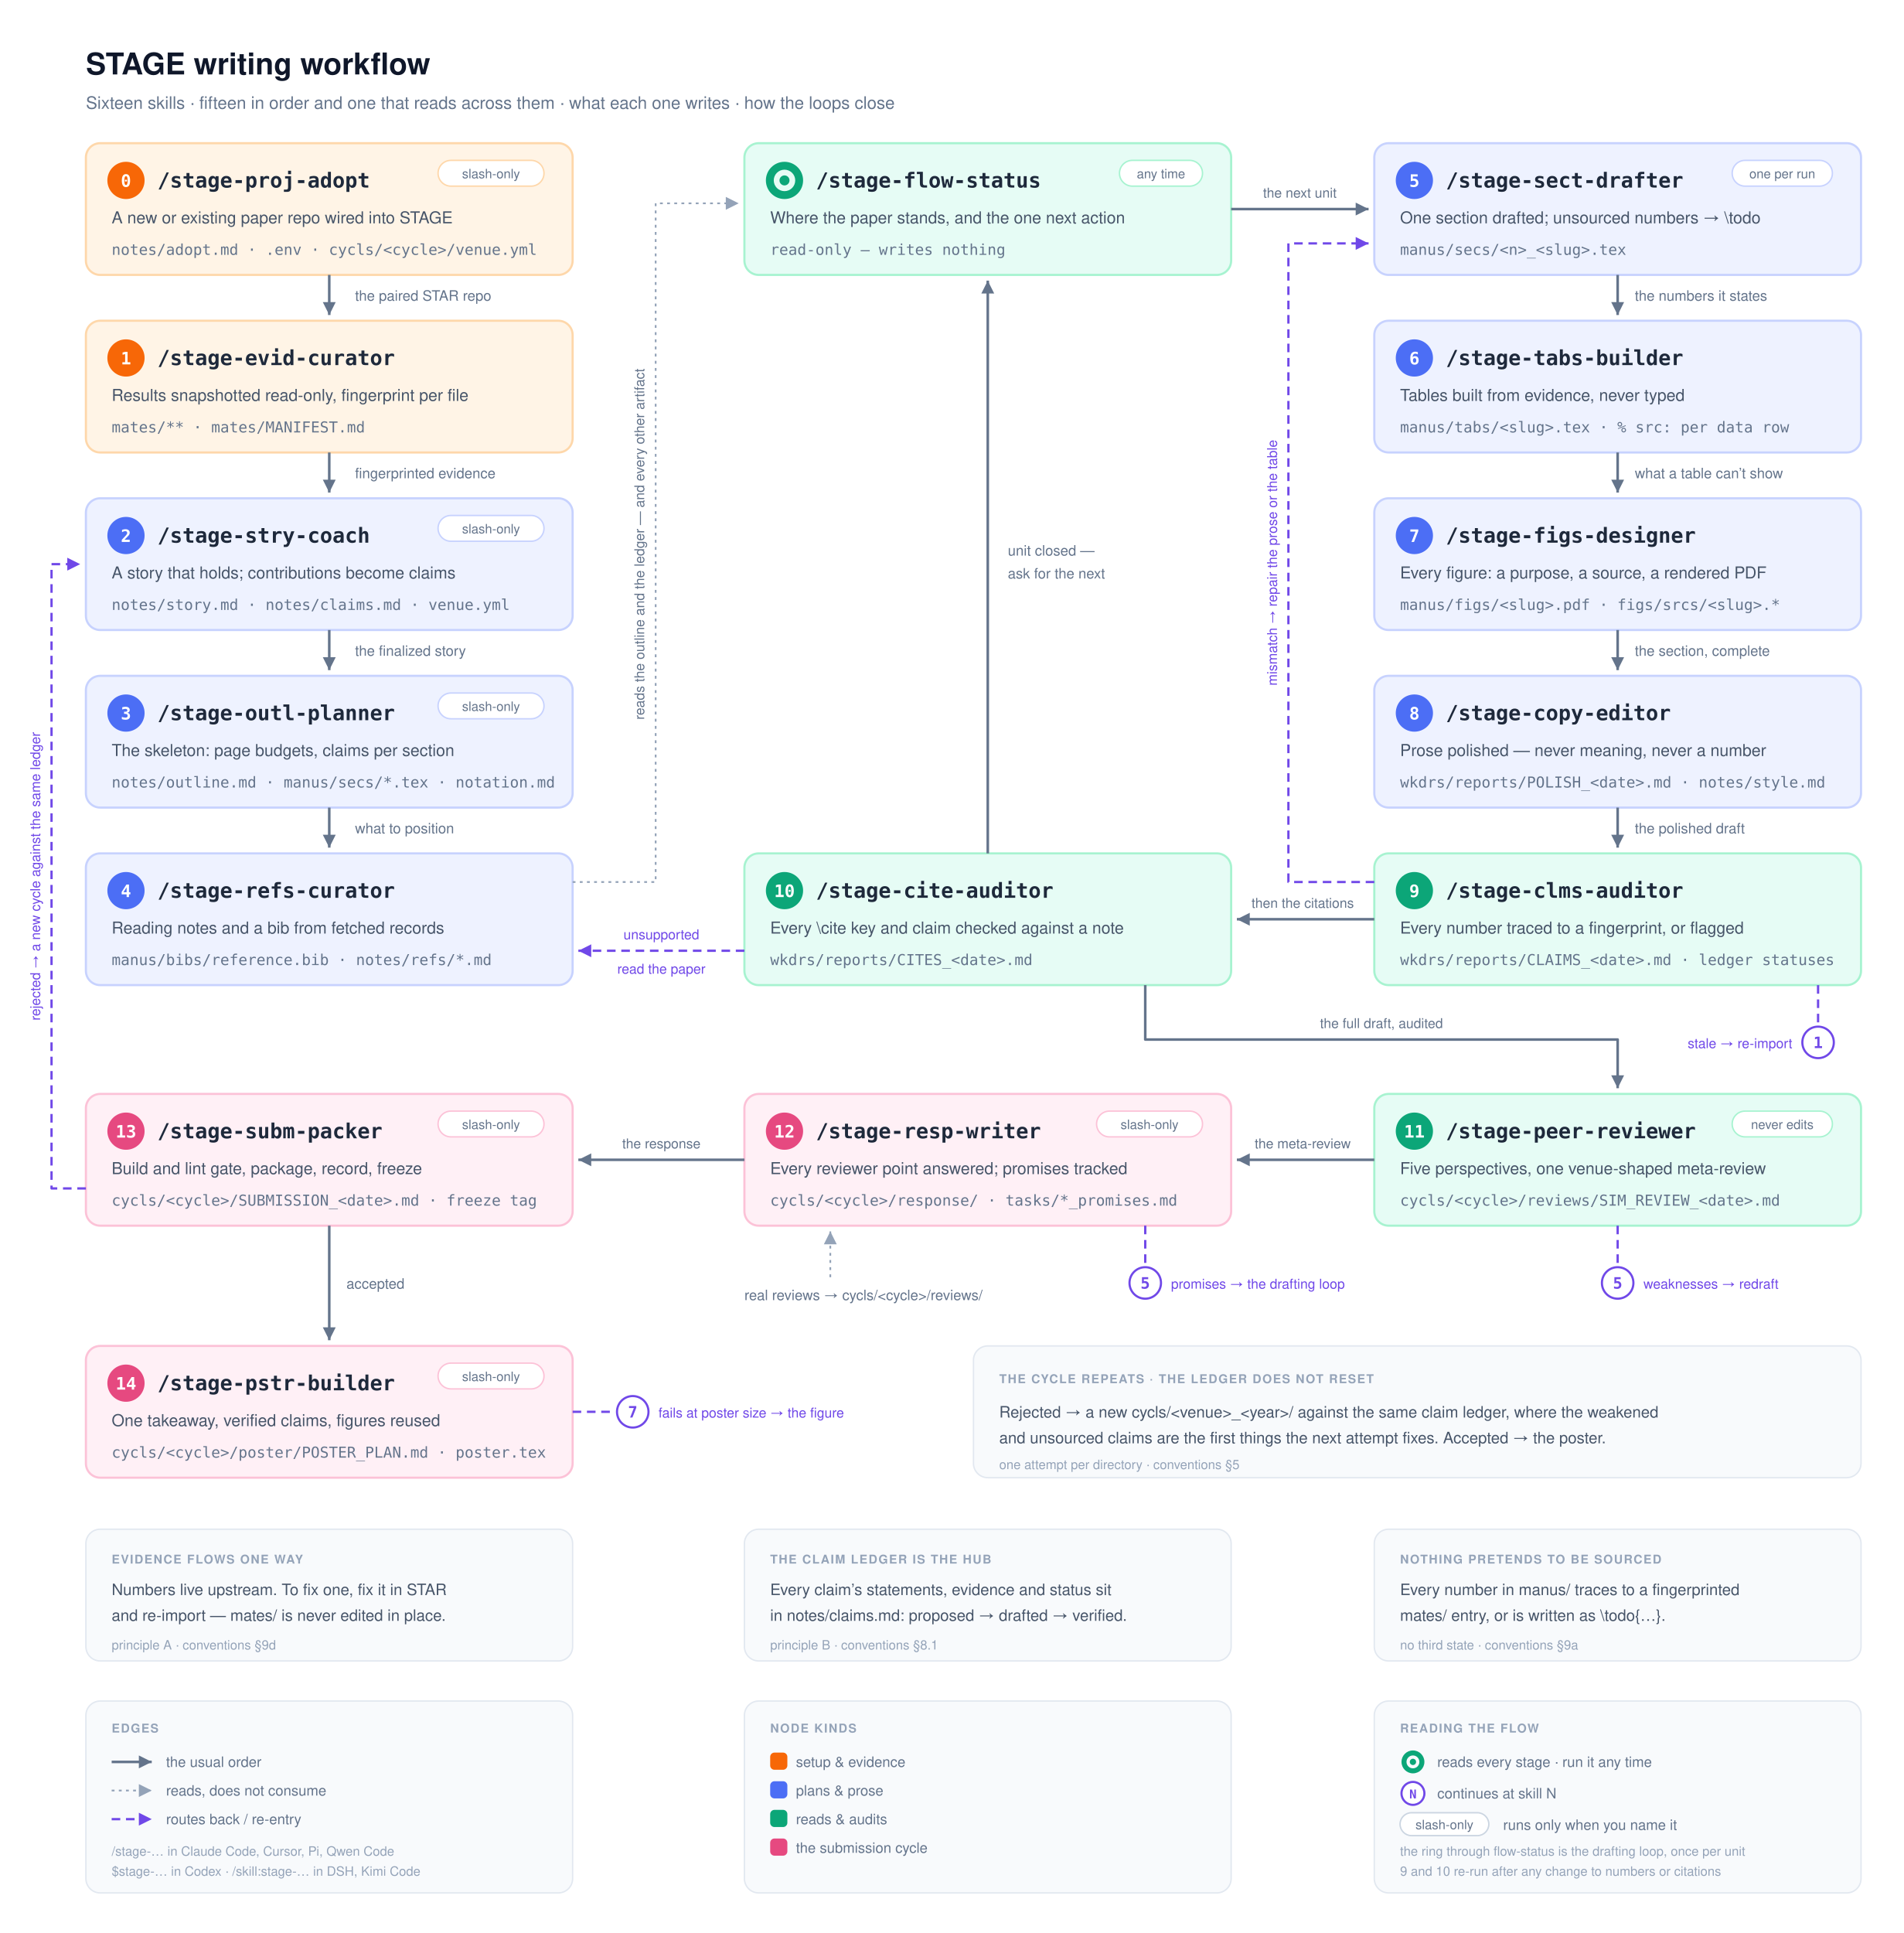
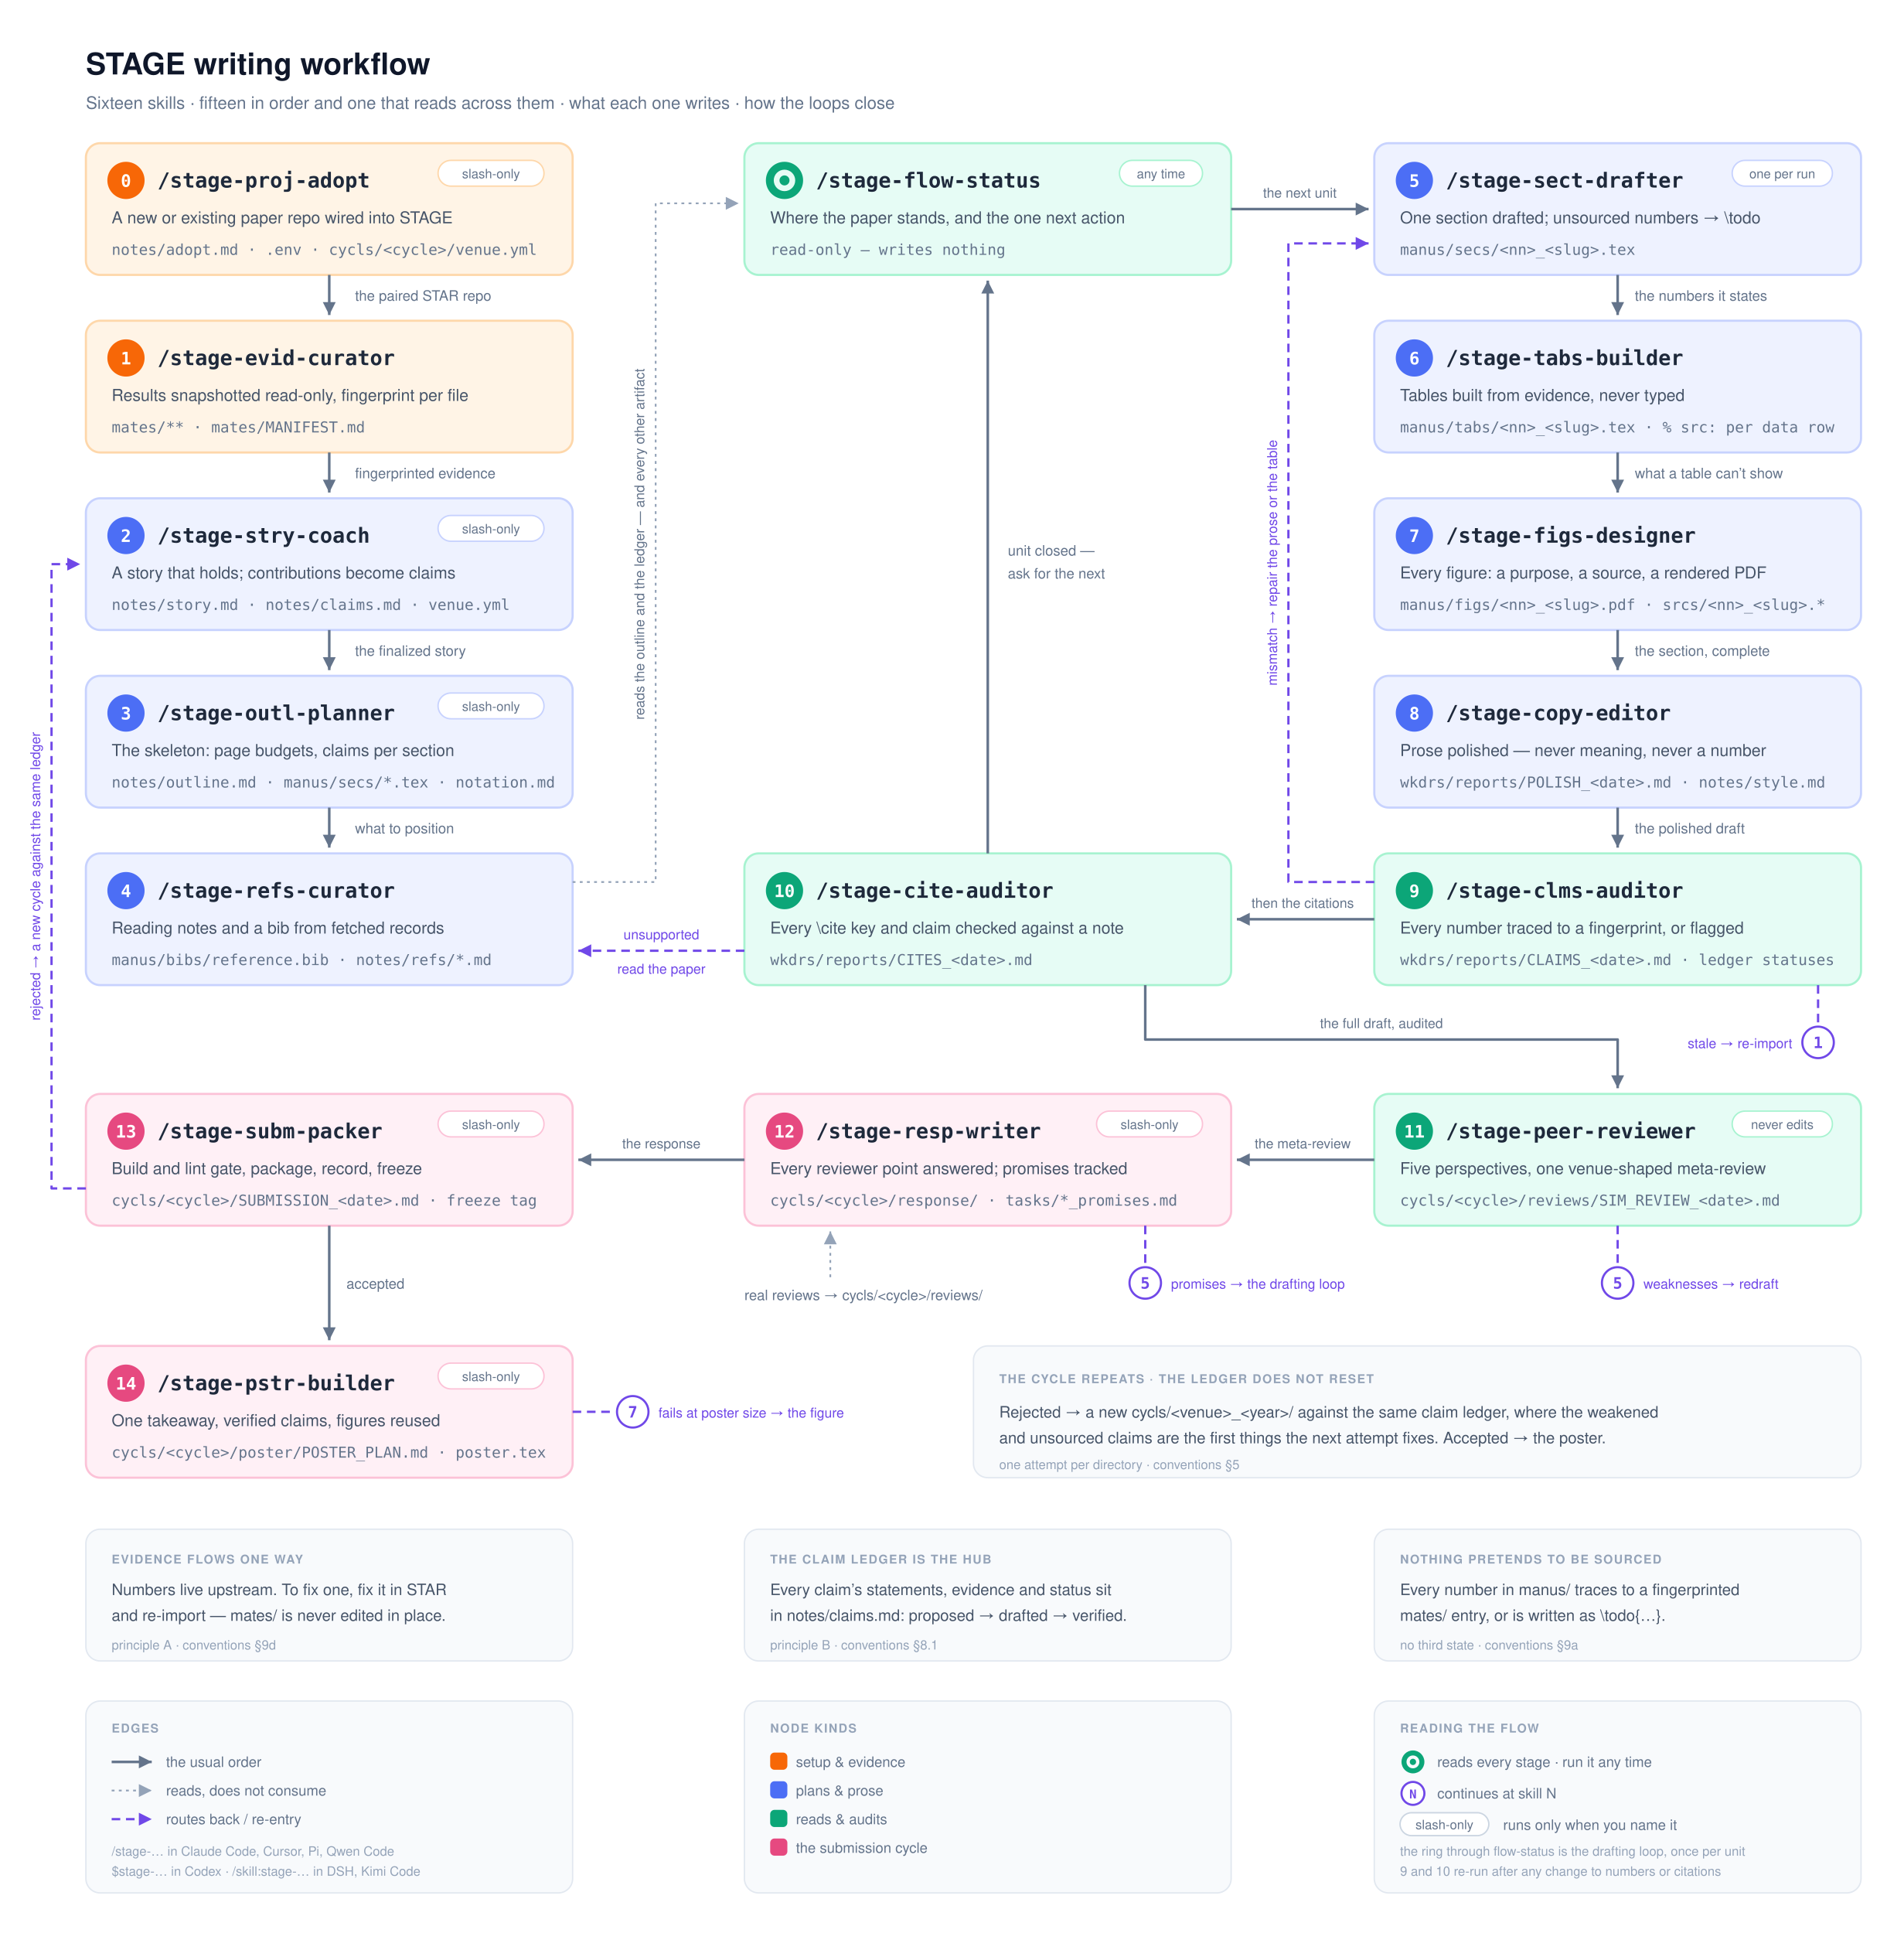
<svg xmlns="http://www.w3.org/2000/svg" viewBox="0 0 1330 1350" width="1330" height="1350" font-family="-apple-system, BlinkMacSystemFont, 'Segoe UI', Helvetica, Arial, sans-serif">
  <defs>
    <style>
      .nt { font-family: Menlo, ui-monospace, SFMono-Regular, Consolas, monospace; font-size: 14.5px; font-weight: 600; fill: #1e293b; }
      .np { font-size: 11.5px; fill: #475569; }
      .no { font-family: Menlo, ui-monospace, SFMono-Regular, Consolas, monospace; font-size: 10.5px; fill: #64748b; }
      .bn { font-family: Menlo, ui-monospace, SFMono-Regular, Consolas, monospace; font-size: 12px; font-weight: 700; fill: #ffffff; text-anchor: middle; }
      .tag { font-size: 9px; fill: #64748b; text-anchor: middle; }
      .el { font-size: 10px; fill: #64748b; }
      .elc { font-size: 9.5px; fill: #64748b; text-anchor: middle; }
      .lv { font-size: 9.5px; fill: #7048e8; }
      .lvc { font-size: 9.5px; fill: #7048e8; text-anchor: middle; }
      .spine { fill: none; stroke: #64748b; stroke-width: 1.8; stroke-linejoin: round; }
      .loop { fill: none; stroke: #7048e8; stroke-width: 1.6; stroke-dasharray: 6 4; stroke-linejoin: round; }
      .stub { fill: none; stroke: #7048e8; stroke-width: 1.6; stroke-dasharray: 6 4; }
      .read { fill: none; stroke: #94a3b8; stroke-width: 1.2; stroke-dasharray: 2 3; stroke-linejoin: round; }
      .ah { fill: #64748b; }
      .ahr { fill: #94a3b8; }
      .ahv { fill: #7048e8; }
      .jn { font-family: Menlo, ui-monospace, SFMono-Regular, Consolas, monospace; font-size: 11px; font-weight: 700; fill: #7048e8; text-anchor: middle; }
      .lh { font-size: 8.5px; font-weight: 700; fill: #94a3b8; letter-spacing: 0.09em; }
      .ef { font-size: 9px; fill: #94a3b8; }
      .cb { font-size: 11px; fill: #475569; }
    </style>
  </defs>
  <rect x="0" y="0" width="1330" height="1350" fill="#ffffff" />
  <text x="60" y="52" font-size="21" font-weight="700" fill="#0f172a">STAGE writing workflow</text>
  <text x="60" y="76" font-size="12" fill="#64748b">Sixteen skills · fifteen in order and one that reads across them · what each one writes · how the loops close</text>
  <rect x="60" y="100" width="340" height="92" rx="10" fill="#fff4e6" stroke="#fed7aa" stroke-width="1.5" />
  <circle cx="88" cy="126" r="13" fill="#f76707" />
  <text class="bn" x="88" y="130.5">0</text>
  <text class="nt" x="110" y="131">/stage-proj-adopt</text>
  <rect x="306" y="112" width="74" height="18" rx="9" fill="#ffffff" stroke="#fed7aa" />
  <text class="tag" x="343" y="124.5">slash-only</text>
  <text class="np" x="78" y="156">A new or existing paper repo wired into STAGE</text>
  <text class="no" x="78" y="178">notes/adopt.md · .env · cycls/&lt;cycle&gt;/venue.yml</text>
  <rect x="60" y="224" width="340" height="92" rx="10" fill="#fff4e6" stroke="#fed7aa" stroke-width="1.5" />
  <circle cx="88" cy="250" r="13" fill="#f76707" />
  <text class="bn" x="88" y="254.5">1</text>
  <text class="nt" x="110" y="255">/stage-evid-curator</text>
  <text class="np" x="78" y="280">Results snapshotted read-only, fingerprint per file</text>
  <text class="no" x="78" y="302">mates/** · mates/MANIFEST.md</text>
  <rect x="60" y="348" width="340" height="92" rx="10" fill="#eef2ff" stroke="#c7d2fe" stroke-width="1.5" />
  <circle cx="88" cy="374" r="13" fill="#4c6ef5" />
  <text class="bn" x="88" y="378.5">2</text>
  <text class="nt" x="110" y="379">/stage-stry-coach</text>
  <rect x="306" y="360" width="74" height="18" rx="9" fill="#ffffff" stroke="#c7d2fe" />
  <text class="tag" x="343" y="372.5">slash-only</text>
  <text class="np" x="78" y="404">A story that holds; contributions become claims</text>
  <text class="no" x="78" y="426">notes/story.md · notes/claims.md · venue.yml</text>
  <rect x="60" y="472" width="340" height="92" rx="10" fill="#eef2ff" stroke="#c7d2fe" stroke-width="1.5" />
  <circle cx="88" cy="498" r="13" fill="#4c6ef5" />
  <text class="bn" x="88" y="502.5">3</text>
  <text class="nt" x="110" y="503">/stage-outl-planner</text>
  <rect x="306" y="484" width="74" height="18" rx="9" fill="#ffffff" stroke="#c7d2fe" />
  <text class="tag" x="343" y="496.5">slash-only</text>
  <text class="np" x="78" y="528">The skeleton: page budgets, claims per section</text>
  <text class="no" x="78" y="550">notes/outline.md · manus/secs/*.tex · notation.md</text>
  <rect x="60" y="596" width="340" height="92" rx="10" fill="#eef2ff" stroke="#c7d2fe" stroke-width="1.5" />
  <circle cx="88" cy="622" r="13" fill="#4c6ef5" />
  <text class="bn" x="88" y="626.5">4</text>
  <text class="nt" x="110" y="627">/stage-refs-curator</text>
  <text class="np" x="78" y="652">Reading notes and a bib from fetched records</text>
  <text class="no" x="78" y="674">manus/bibs/reference.bib · notes/refs/*.md</text>
  <rect x="520" y="100" width="340" height="92" rx="10" fill="#e6fcf5" stroke="#a7f3d0" stroke-width="1.5" />
  <circle cx="548" cy="126" r="13" fill="#0ca678" />
  <circle cx="548" cy="126" r="7.5" fill="#e6fcf5" />
  <circle cx="548" cy="126" r="3.5" fill="#0ca678" />
  <text class="nt" x="570" y="131">/stage-flow-status</text>
  <rect x="782" y="112" width="58" height="18" rx="9" fill="#ffffff" stroke="#a7f3d0" />
  <text class="tag" x="811" y="124.5">any time</text>
  <text class="np" x="538" y="156">Where the paper stands, and the one next action</text>
  <text class="no" x="538" y="178">read-only — writes nothing</text>
  <rect x="520" y="596" width="340" height="92" rx="10" fill="#e6fcf5" stroke="#a7f3d0" stroke-width="1.5" />
  <circle cx="548" cy="622" r="13" fill="#0ca678" />
  <text class="bn" x="548" y="626.5">10</text>
  <text class="nt" x="570" y="627">/stage-cite-auditor</text>
  <text class="np" x="538" y="652">Every \cite key and claim checked against a note</text>
  <text class="no" x="538" y="674">wkdrs/reports/CITES_&lt;date&gt;.md</text>
  <rect x="960" y="100" width="340" height="92" rx="10" fill="#eef2ff" stroke="#c7d2fe" stroke-width="1.5" />
  <circle cx="988" cy="126" r="13" fill="#4c6ef5" />
  <text class="bn" x="988" y="130.5">5</text>
  <text class="nt" x="1010" y="131">/stage-sect-drafter</text>
  <rect x="1210" y="112" width="70" height="18" rx="9" fill="#ffffff" stroke="#c7d2fe" />
  <text class="tag" x="1245" y="124.5">one per run</text>
  <text class="np" x="978" y="156">One section drafted; unsourced numbers → \todo</text>
-   <text class="no" x="978" y="178">manus/secs/&lt;n&gt;_&lt;slug&gt;.tex</text>
+   <text class="no" x="978" y="178">manus/secs/&lt;nn&gt;_&lt;slug&gt;.tex</text>
  <rect x="960" y="224" width="340" height="92" rx="10" fill="#eef2ff" stroke="#c7d2fe" stroke-width="1.5" />
  <circle cx="988" cy="250" r="13" fill="#4c6ef5" />
  <text class="bn" x="988" y="254.5">6</text>
  <text class="nt" x="1010" y="255">/stage-tabs-builder</text>
  <text class="np" x="978" y="280">Tables built from evidence, never typed</text>
-   <text class="no" x="978" y="302">manus/tabs/&lt;slug&gt;.tex · % src: per data row</text>
+   <text class="no" x="978" y="302">manus/tabs/&lt;nn&gt;_&lt;slug&gt;.tex · % src: per data row</text>
  <rect x="960" y="348" width="340" height="92" rx="10" fill="#eef2ff" stroke="#c7d2fe" stroke-width="1.5" />
  <circle cx="988" cy="374" r="13" fill="#4c6ef5" />
  <text class="bn" x="988" y="378.5">7</text>
  <text class="nt" x="1010" y="379">/stage-figs-designer</text>
  <text class="np" x="978" y="404">Every figure: a purpose, a source, a rendered PDF</text>
-   <text class="no" x="978" y="426">manus/figs/&lt;slug&gt;.pdf · figs/srcs/&lt;slug&gt;.*</text>
+   <text class="no" x="978" y="426">manus/figs/&lt;nn&gt;_&lt;slug&gt;.pdf · srcs/&lt;nn&gt;_&lt;slug&gt;.*</text>
  <rect x="960" y="472" width="340" height="92" rx="10" fill="#eef2ff" stroke="#c7d2fe" stroke-width="1.5" />
  <circle cx="988" cy="498" r="13" fill="#4c6ef5" />
  <text class="bn" x="988" y="502.5">8</text>
  <text class="nt" x="1010" y="503">/stage-copy-editor</text>
  <text class="np" x="978" y="528">Prose polished — never meaning, never a number</text>
  <text class="no" x="978" y="550">wkdrs/reports/POLISH_&lt;date&gt;.md · notes/style.md</text>
  <rect x="960" y="596" width="340" height="92" rx="10" fill="#e6fcf5" stroke="#a7f3d0" stroke-width="1.5" />
  <circle cx="988" cy="622" r="13" fill="#0ca678" />
  <text class="bn" x="988" y="626.5">9</text>
  <text class="nt" x="1010" y="627">/stage-clms-auditor</text>
  <text class="np" x="978" y="652">Every number traced to a fingerprint, or flagged</text>
  <text class="no" x="978" y="674">wkdrs/reports/CLAIMS_&lt;date&gt;.md · ledger statuses</text>
  <rect x="960" y="764" width="340" height="92" rx="10" fill="#e6fcf5" stroke="#a7f3d0" stroke-width="1.5" />
  <circle cx="988" cy="790" r="13" fill="#0ca678" />
  <text class="bn" x="988" y="794.5">11</text>
  <text class="nt" x="1010" y="795">/stage-peer-reviewer</text>
  <rect x="1210" y="776" width="70" height="18" rx="9" fill="#ffffff" stroke="#a7f3d0" />
  <text class="tag" x="1245" y="788.5">never edits</text>
  <text class="np" x="978" y="820">Five perspectives, one venue-shaped meta-review</text>
  <text class="no" x="978" y="842">cycls/&lt;cycle&gt;/reviews/SIM_REVIEW_&lt;date&gt;.md</text>
  <rect x="520" y="764" width="340" height="92" rx="10" fill="#fff0f6" stroke="#fcc2d7" stroke-width="1.5" />
  <circle cx="548" cy="790" r="13" fill="#e64980" />
  <text class="bn" x="548" y="794.5">12</text>
  <text class="nt" x="570" y="795">/stage-resp-writer</text>
  <rect x="766" y="776" width="74" height="18" rx="9" fill="#ffffff" stroke="#fcc2d7" />
  <text class="tag" x="803" y="788.5">slash-only</text>
  <text class="np" x="538" y="820">Every reviewer point answered; promises tracked</text>
  <text class="no" x="538" y="842">cycls/&lt;cycle&gt;/response/ · tasks/*_promises.md</text>
  <rect x="60" y="764" width="340" height="92" rx="10" fill="#fff0f6" stroke="#fcc2d7" stroke-width="1.5" />
  <circle cx="88" cy="790" r="13" fill="#e64980" />
  <text class="bn" x="88" y="794.5">13</text>
  <text class="nt" x="110" y="795">/stage-subm-packer</text>
  <rect x="306" y="776" width="74" height="18" rx="9" fill="#ffffff" stroke="#fcc2d7" />
  <text class="tag" x="343" y="788.5">slash-only</text>
  <text class="np" x="78" y="820">Build and lint gate, package, record, freeze</text>
  <text class="no" x="78" y="842">cycls/&lt;cycle&gt;/SUBMISSION_&lt;date&gt;.md · freeze tag</text>
  <rect x="60" y="940" width="340" height="92" rx="10" fill="#fff0f6" stroke="#fcc2d7" stroke-width="1.5" />
  <circle cx="88" cy="966" r="13" fill="#e64980" />
  <text class="bn" x="88" y="970.5">14</text>
  <text class="nt" x="110" y="971">/stage-pstr-builder</text>
  <rect x="306" y="952" width="74" height="18" rx="9" fill="#ffffff" stroke="#fcc2d7" />
  <text class="tag" x="343" y="964.5">slash-only</text>
  <text class="np" x="78" y="996">One takeaway, verified claims, figures reused</text>
  <text class="no" x="78" y="1018">cycls/&lt;cycle&gt;/poster/POSTER_PLAN.md · poster.tex</text>
  <rect x="680" y="940" width="620" height="92" rx="10" fill="#f8fafc" stroke="#e2e8f0" />
  <text class="lh" x="698" y="966">THE CYCLE REPEATS · THE LEDGER DOES NOT RESET</text>
  <text class="cb" x="698" y="990">Rejected → a new cycls/&lt;venue&gt;_&lt;year&gt;/ against the same claim ledger, where the weakened</text>
  <text class="cb" x="698" y="1008">and unsourced claims are the first things the next attempt fixes. Accepted → the poster.</text>
  <text class="ef" x="698" y="1026">one attempt per directory · conventions §5</text>
  <path class="spine" d="M230,192 L230,220" />
  <path class="ah" d="M230,220 L225.5,211 L234.5,211 Z" />
  <text class="el" x="248" y="210">the paired STAR repo</text>
  <path class="spine" d="M230,316 L230,344" />
  <path class="ah" d="M230,344 L225.5,335 L234.5,335 Z" />
  <text class="el" x="248" y="334">fingerprinted evidence</text>
  <path class="spine" d="M230,440 L230,468" />
  <path class="ah" d="M230,468 L225.5,459 L234.5,459 Z" />
  <text class="el" x="248" y="458">the finalized story</text>
  <path class="spine" d="M230,564 L230,592" />
  <path class="ah" d="M230,592 L225.5,583 L234.5,583 Z" />
  <text class="el" x="248" y="582">what to position</text>
  <path class="read" d="M400,616 L458,616 L458,142 L516,142" />
  <path class="ahr" d="M516,142 L507,137.5 L507,146.5 Z" />
  <text class="elc" x="450" y="380" transform="rotate(-90 450 380)">reads the outline and the ledger — and every other artifact</text>
  <path class="spine" d="M860,146 L956,146" />
  <path class="ah" d="M956,146 L947,141.5 L947,150.5 Z" />
  <text class="elc" x="908" y="138">the next unit</text>
  <path class="spine" d="M1130,192 L1130,220" />
  <path class="ah" d="M1130,220 L1125.5,211 L1134.5,211 Z" />
  <text class="el" x="1142" y="210">the numbers it states</text>
  <path class="spine" d="M1130,316 L1130,344" />
  <path class="ah" d="M1130,344 L1125.5,335 L1134.5,335 Z" />
  <text class="el" x="1142" y="334">what a table can’t show</text>
  <path class="spine" d="M1130,440 L1130,468" />
  <path class="ah" d="M1130,468 L1125.5,459 L1134.5,459 Z" />
  <text class="el" x="1142" y="458">the section, complete</text>
  <path class="spine" d="M1130,564 L1130,592" />
  <path class="ah" d="M1130,592 L1125.5,583 L1134.5,583 Z" />
  <text class="el" x="1142" y="582">the polished draft</text>
  <path class="spine" d="M960,642 L864,642" />
  <path class="ah" d="M864,642 L873,637.5 L873,646.5 Z" />
  <text class="elc" x="910" y="634">then the citations</text>
  <path class="spine" d="M690,596 L690,196" />
  <path class="ah" d="M690,196 L685.5,205 L694.5,205 Z" />
  <text class="el" x="704" y="388">unit closed —</text>
  <text class="el" x="704" y="404">ask for the next</text>
  <path class="spine" d="M800,688 L800,726 L1130,726 L1130,760" />
  <path class="ah" d="M1130,760 L1125.5,751 L1134.5,751 Z" />
  <text class="elc" x="965" y="718">the full draft, audited</text>
  <path class="spine" d="M960,810 L864,810" />
  <path class="ah" d="M864,810 L873,805.5 L873,814.5 Z" />
  <text class="elc" x="910" y="802">the meta-review</text>
  <path class="spine" d="M520,810 L404,810" />
  <path class="ah" d="M404,810 L413,805.5 L413,814.5 Z" />
  <text class="elc" x="462" y="802">the response</text>
  <path class="read" d="M580,892 L580,860" />
  <path class="ahr" d="M580,860 L575.5,869 L584.5,869 Z" />
  <text class="el" x="520" y="908">real reviews → cycls/&lt;cycle&gt;/reviews/</text>
  <path class="spine" d="M230,856 L230,936" />
  <path class="ah" d="M230,936 L225.5,927 L234.5,927 Z" />
  <text class="el" x="242" y="900">accepted</text>
  <path class="loop" d="M960,616 L900,616 L900,170 L956,170" />
  <path class="ahv" d="M956,170 L947,165.5 L947,174.5 Z" />
  <text class="lvc" x="892" y="393" transform="rotate(-90 892 393)">mismatch → repair the prose or the table</text>
  <path class="loop" d="M520,664 L404,664" />
  <path class="ahv" d="M404,664 L413,659.5 L413,668.5 Z" />
  <text class="lvc" x="462" y="656">unsupported</text>
  <text class="lvc" x="462" y="680">read the paper</text>
  <path class="loop" d="M60,830 L36,830 L36,394 L56,394" />
  <path class="ahv" d="M56,394 L47,389.5 L47,398.5 Z" />
  <text class="lvc" x="28" y="612" transform="rotate(-90 28 612)">rejected → a new cycle against the same ledger</text>
  <path class="stub" d="M1270,688 L1270,714" />
  <circle cx="1270" cy="728" r="11" fill="#ffffff" stroke="#7048e8" stroke-width="1.5" />
  <text class="jn" x="1270" y="732">1</text>
  <text class="lv" x="1252" y="732" text-anchor="end">stale → re-import</text>
  <path class="stub" d="M1130,856 L1130,882" />
  <circle cx="1130" cy="896" r="11" fill="#ffffff" stroke="#7048e8" stroke-width="1.5" />
  <text class="jn" x="1130" y="900">5</text>
  <text class="lv" x="1148" y="900">weaknesses → redraft</text>
  <path class="stub" d="M800,856 L800,882" />
  <circle cx="800" cy="896" r="11" fill="#ffffff" stroke="#7048e8" stroke-width="1.5" />
  <text class="jn" x="800" y="900">5</text>
  <text class="lv" x="818" y="900">promises → the drafting loop</text>
  <path class="stub" d="M400,986 L430,986" />
  <circle cx="442" cy="986" r="11" fill="#ffffff" stroke="#7048e8" stroke-width="1.5" />
  <text class="jn" x="442" y="990">7</text>
  <text class="lv" x="460" y="990">fails at poster size → the figure</text>
  <rect x="60" y="1068" width="340" height="92" rx="10" fill="#f8fafc" stroke="#e2e8f0" />
  <text class="lh" x="78" y="1092">EVIDENCE FLOWS ONE WAY</text>
  <text class="cb" x="78" y="1114">Numbers live upstream. To fix one, fix it in STAR</text>
  <text class="cb" x="78" y="1132">and re-import — mates/ is never edited in place.</text>
  <text class="ef" x="78" y="1152">principle A · conventions §9d</text>
  <rect x="520" y="1068" width="340" height="92" rx="10" fill="#f8fafc" stroke="#e2e8f0" />
  <text class="lh" x="538" y="1092">THE CLAIM LEDGER IS THE HUB</text>
  <text class="cb" x="538" y="1114">Every claim’s statements, evidence and status sit</text>
  <text class="cb" x="538" y="1132">in notes/claims.md: proposed → drafted → verified.</text>
  <text class="ef" x="538" y="1152">principle B · conventions §8.1</text>
  <rect x="960" y="1068" width="340" height="92" rx="10" fill="#f8fafc" stroke="#e2e8f0" />
  <text class="lh" x="978" y="1092">NOTHING PRETENDS TO BE SOURCED</text>
  <text class="cb" x="978" y="1114">Every number in manus/ traces to a fingerprinted</text>
  <text class="cb" x="978" y="1132">mates/ entry, or is written as \todo{…}.</text>
  <text class="ef" x="978" y="1152">no third state · conventions §9a</text>
  <rect x="60" y="1188" width="340" height="134" rx="10" fill="#f8fafc" stroke="#e2e8f0" />
  <text class="lh" x="78" y="1210">EDGES</text>
  <path class="spine" d="M78,1230.5 L106,1230.5" />
  <path class="ah" d="M106,1230.5 L97,1226 L97,1235 Z" />
  <text class="el" x="116" y="1234">the usual order</text>
  <path class="read" d="M78,1250.5 L106,1250.5" />
  <path class="ahr" d="M106,1250.5 L97,1246 L97,1255 Z" />
  <text class="el" x="116" y="1254">reads, does not consume</text>
  <path class="loop" d="M78,1270.5 L106,1270.5" />
  <path class="ahv" d="M106,1270.5 L97,1266 L97,1275 Z" />
  <text class="el" x="116" y="1274">routes back / re-entry</text>
  <text class="ef" x="78" y="1296">/stage-… in Claude Code, Cursor, Pi, Qwen Code</text>
  <text class="ef" x="78" y="1310">$stage-… in Codex · /skill:stage-… in DSH, Kimi Code</text>
  <rect x="520" y="1188" width="340" height="134" rx="10" fill="#f8fafc" stroke="#e2e8f0" />
  <text class="lh" x="538" y="1210">NODE KINDS</text>
  <rect x="538" y="1224" width="12" height="12" rx="3" fill="#f76707" />
  <text class="el" x="556" y="1234">setup &amp; evidence</text>
  <rect x="538" y="1244" width="12" height="12" rx="3" fill="#4c6ef5" />
  <text class="el" x="556" y="1254">plans &amp; prose</text>
  <rect x="538" y="1264" width="12" height="12" rx="3" fill="#0ca678" />
  <text class="el" x="556" y="1274">reads &amp; audits</text>
  <rect x="538" y="1284" width="12" height="12" rx="3" fill="#e64980" />
  <text class="el" x="556" y="1294">the submission cycle</text>
  <rect x="960" y="1188" width="340" height="134" rx="10" fill="#f8fafc" stroke="#e2e8f0" />
  <text class="lh" x="978" y="1210">READING THE FLOW</text>
  <circle cx="987" cy="1230.5" r="8" fill="#0ca678" />
  <circle cx="987" cy="1230.5" r="4.5" fill="#f8fafc" />
  <circle cx="987" cy="1230.5" r="2.2" fill="#0ca678" />
  <text class="el" x="1004" y="1234">reads every stage · run it any time</text>
  <circle cx="987" cy="1252.5" r="8" fill="#ffffff" stroke="#7048e8" stroke-width="1.5" />
  <text class="jn" x="987" y="1256" style="font-size:8.5px">N</text>
  <text class="el" x="1004" y="1256">continues at skill N</text>
  <rect x="978" y="1266" width="62" height="16" rx="8" fill="#ffffff" stroke="#cbd5e1" />
  <text class="tag" x="1009" y="1277.5">slash-only</text>
  <text class="el" x="1050" y="1278">runs only when you name it</text>
  <text class="ef" x="978" y="1296">the ring through flow-status is the drafting loop, once per unit</text>
  <text class="ef" x="978" y="1310">9 and 10 re-run after any change to numbers or citations</text>
</svg>
